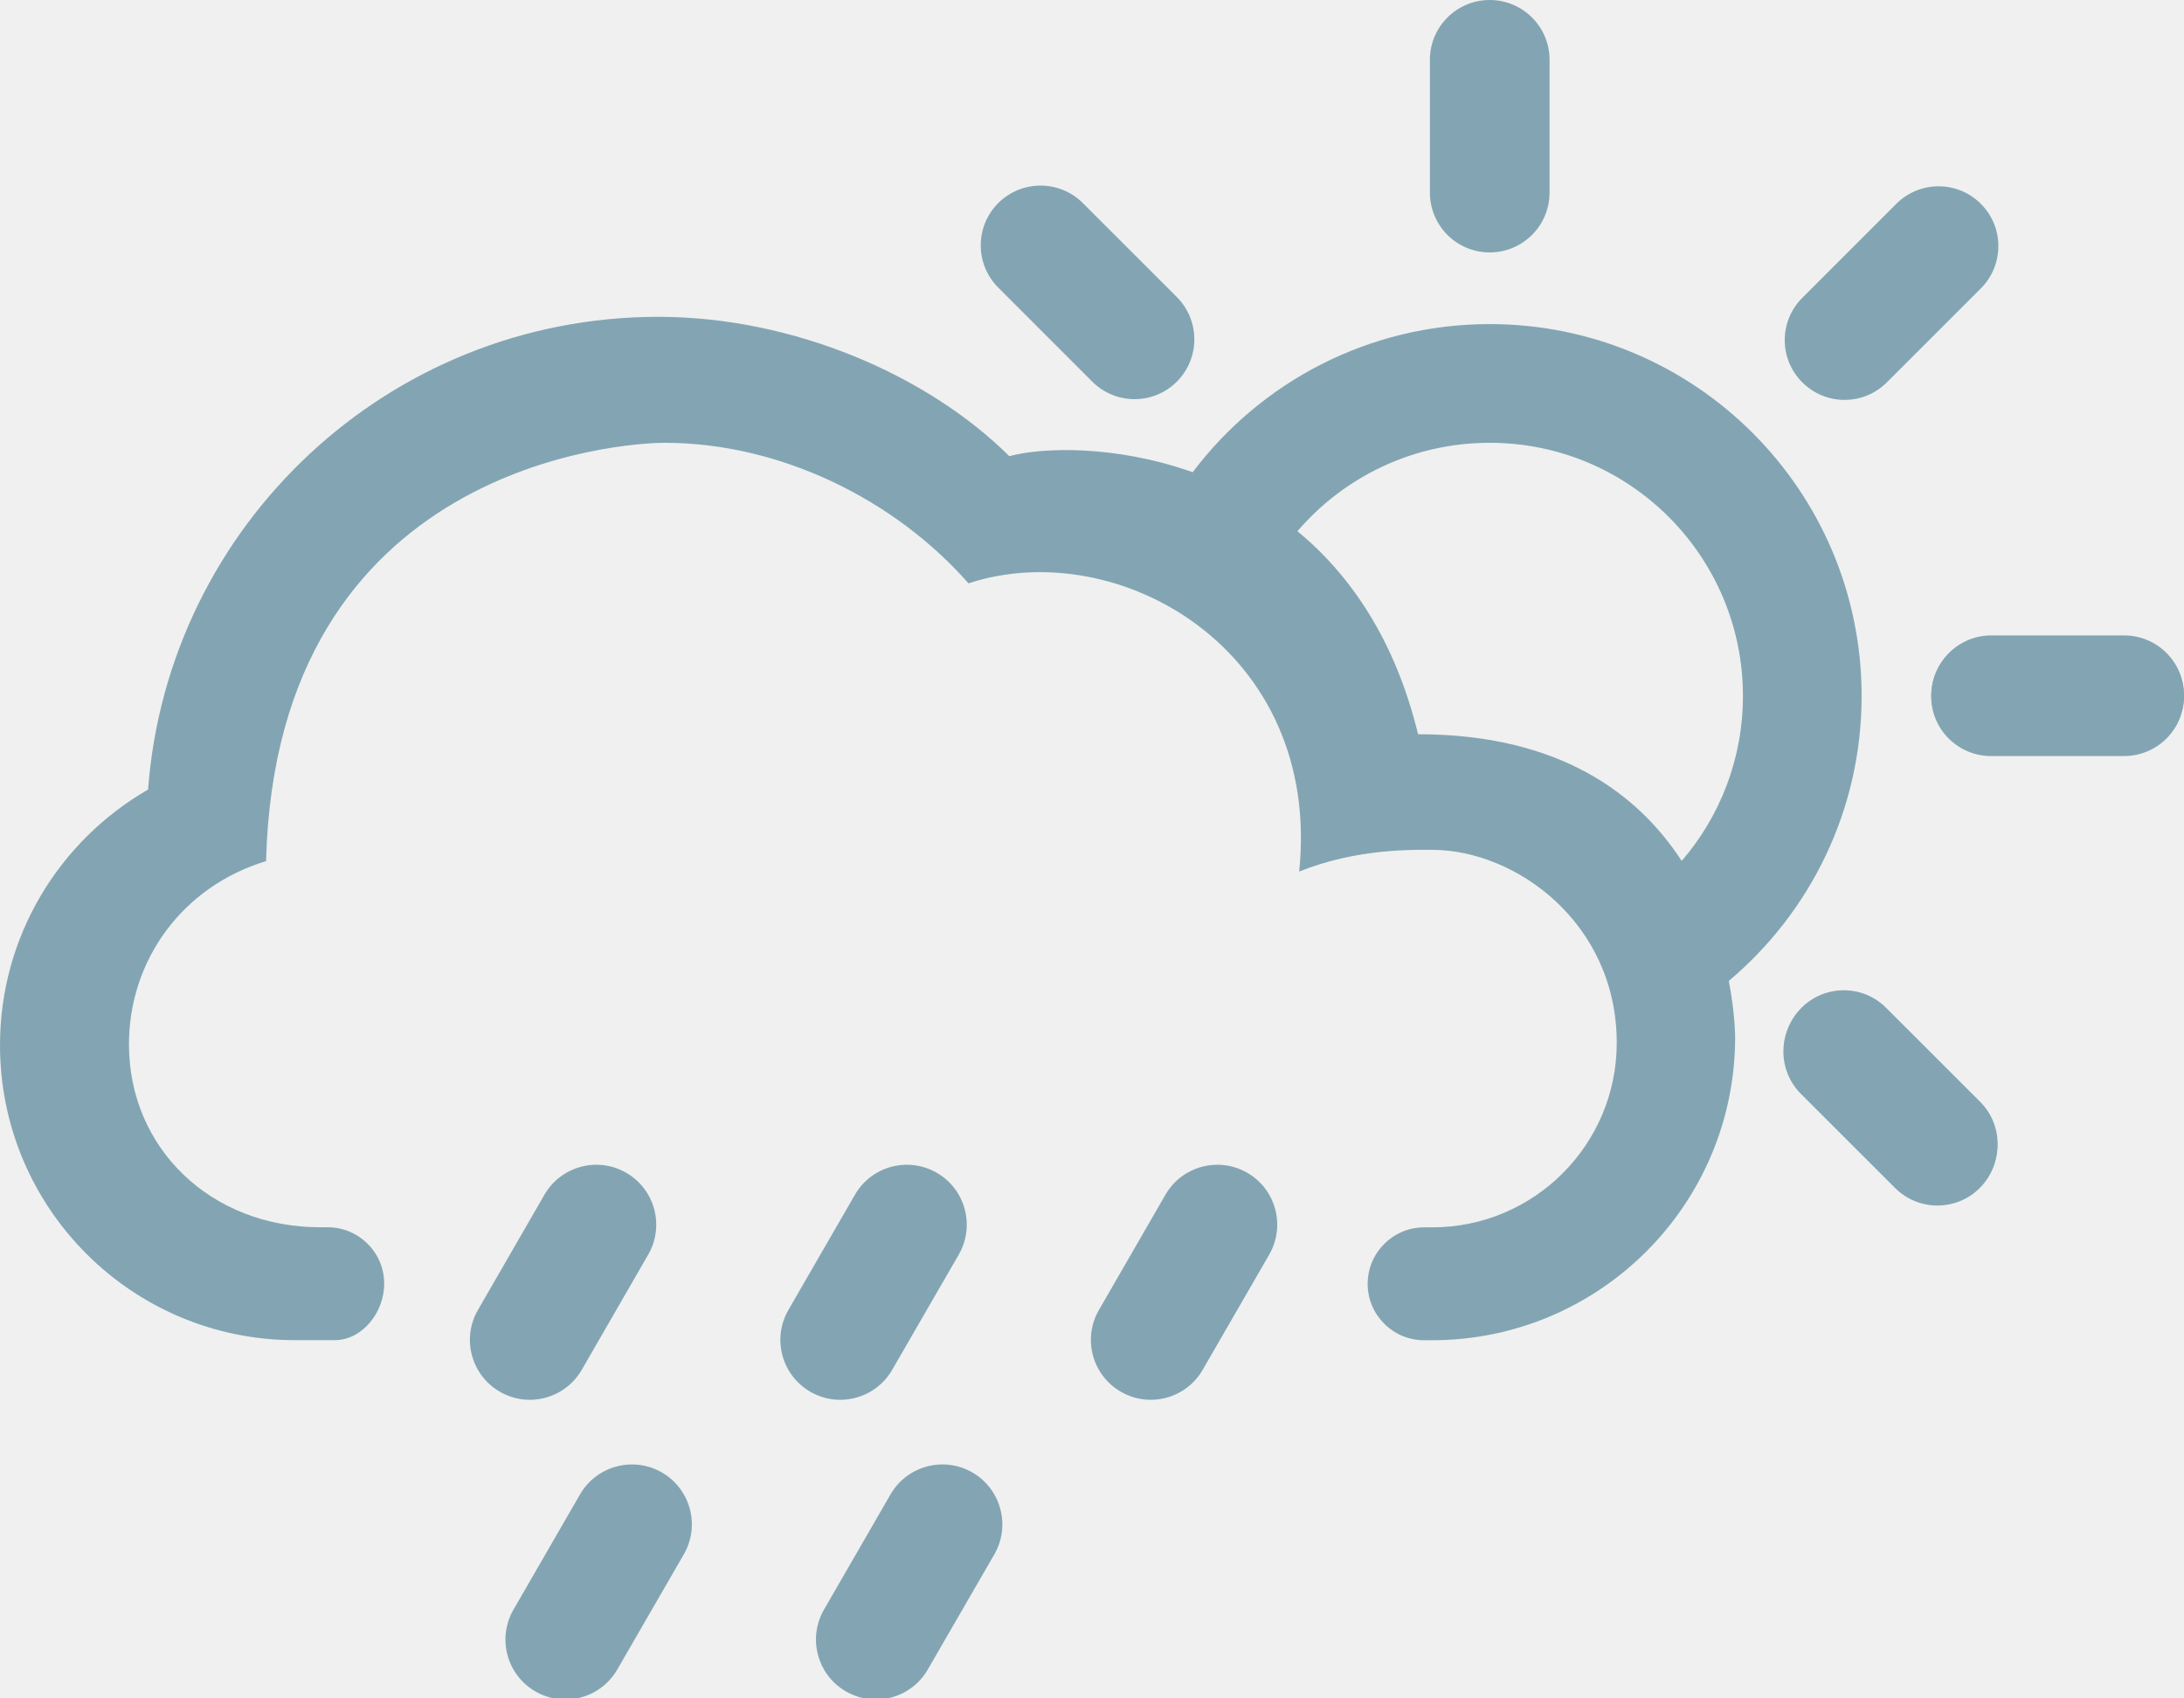
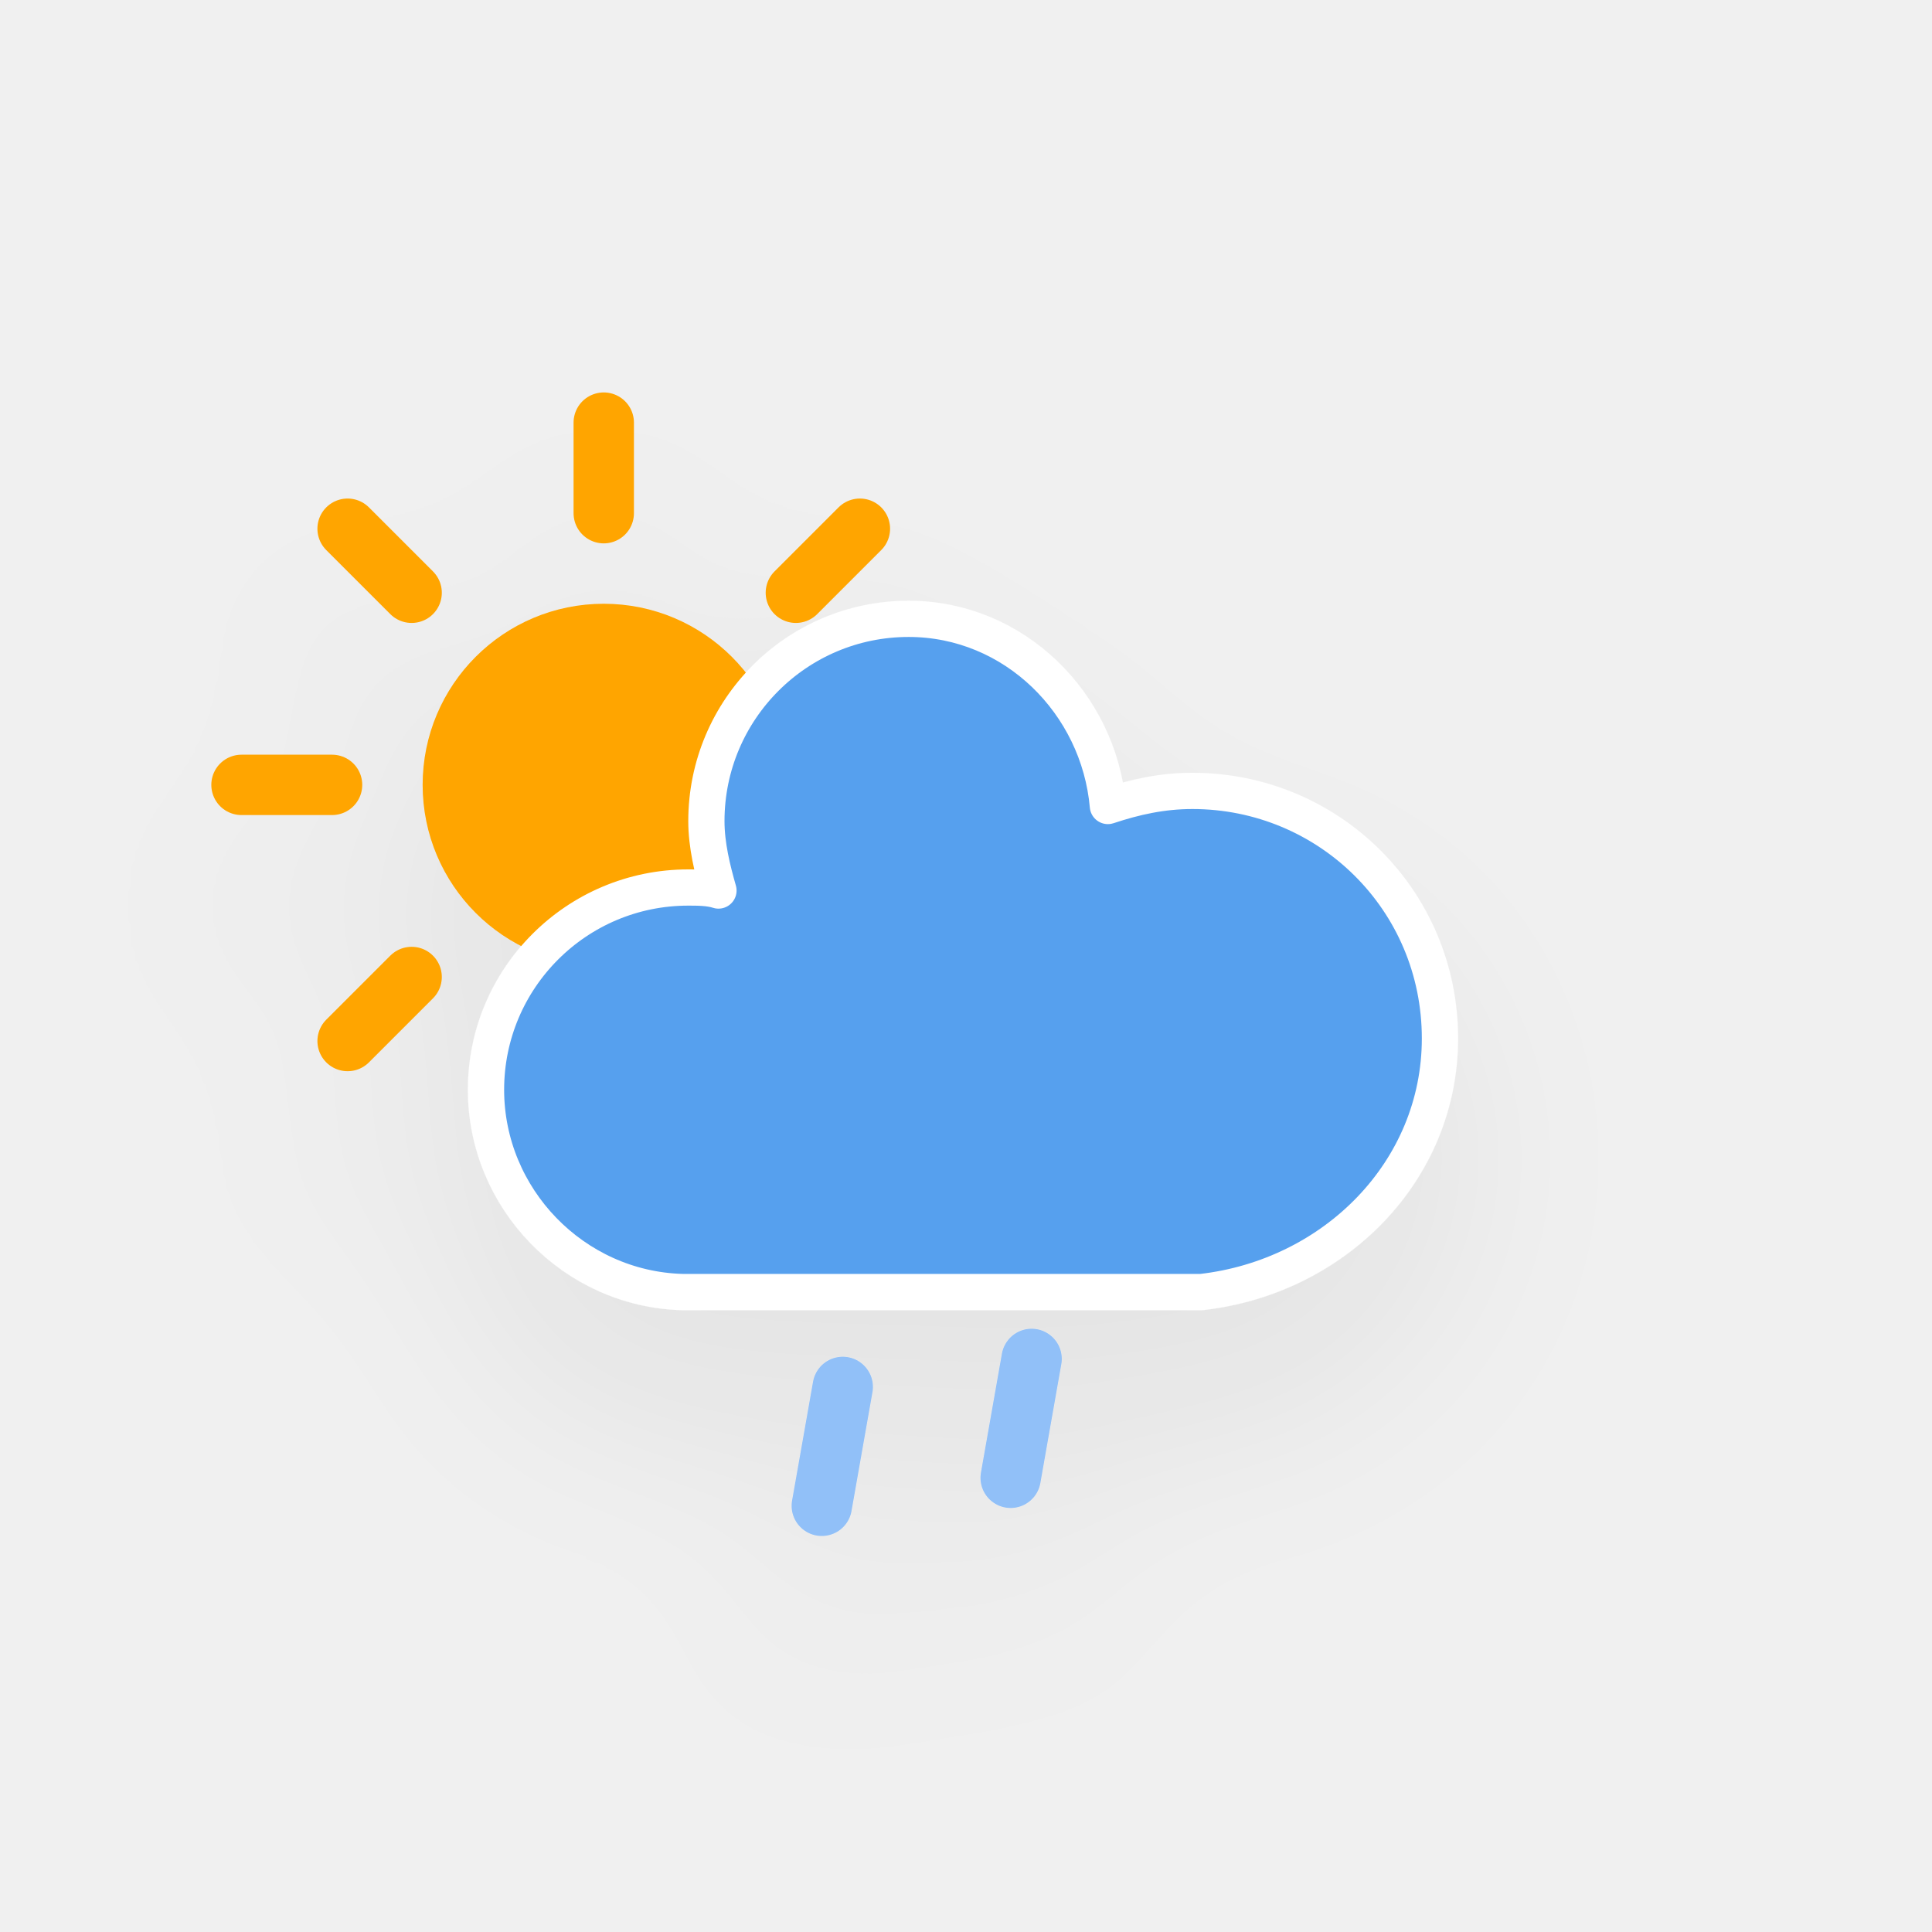
- <svg xmlns="http://www.w3.org/2000/svg" version="1.1" id="Layer_1" x="0px" y="0px" width="54.428px" height="42.309px" viewBox="0 0 54.428 42.309" style="enable-background:new 0 0 54.428 42.309;" xml:space="preserve">
-   <g id="_x31_1">
-     <path style="fill:#83A5B3;" d="M38.617,1.49c0-0.824-0.669-1.49-1.492-1.49c-0.822,0-1.49,0.666-1.49,1.49v3.312   c0,0.823,0.668,1.49,1.49,1.49c0.823,0,1.492-0.667,1.492-1.49V1.49z" />
-     <path style="fill:#83A5B3;" d="M26.985,5.061c-0.581-0.58-1.524-0.58-2.107,0c-0.582,0.583-0.582,1.526,0,2.108l2.342,2.343   c0.582,0.583,1.527,0.583,2.109,0c0.581-0.583,0.581-1.525-0.001-2.108L26.985,5.061z" />
-     <path style="fill:#83A5B3;" d="M47.238,29.568c0.58,0.584,1.525,0.584,2.108,0.001s0.583-1.526,0-2.108l-2.343-2.342   c-0.582-0.582-1.525-0.582-2.107,0s-0.582,1.525,0,2.107L47.238,29.568z" />
-     <path style="fill:#83A5B3;" d="M52.936,18.82c0.824,0,1.492-0.668,1.492-1.491s-0.668-1.491-1.492-1.491h-3.311   c-0.822,0-1.492,0.668-1.492,1.491s0.67,1.491,1.492,1.49L52.936,18.82z" />
-     <path style="fill:#83A5B3;" d="M49.365,7.189c0.581-0.582,0.584-1.527,0-2.108c-0.58-0.583-1.525-0.583-2.108,0l-2.341,2.342   c-0.584,0.582-0.584,1.526,0,2.108c0.582,0.582,1.524,0.582,2.106,0L49.365,7.189z" />
-     <path style="fill:#83A5B3;" d="M46.394,17.348c0-5.119-4.148-9.27-9.269-9.27c-3.025,0-5.711,1.45-7.402,3.692   c-1.902-0.676-3.727-0.627-4.57-0.4c-2.012-2.002-5.361-3.473-8.748-3.473c-6.717,0-12.22,5.191-12.715,11.783   C1.485,20.951,0,23.326,0,26.052c0,4.062,3.291,7.352,7.349,7.352H8.34c0.687,0,1.235-0.69,1.235-1.408   c0-0.777-0.632-1.406-1.407-1.406H7.985c-2.745,0-4.771-1.985-4.771-4.557c0-2.1,1.333-3.939,3.417-4.569   c0.249-9.921,8.963-10.427,9.932-10.427c2.879,0,5.736,1.412,7.573,3.503c3.716-1.222,8.811,1.645,8.241,7.185   c1.449-0.589,2.901-0.542,3.316-0.542c2.08,0,4.598,1.821,4.598,4.811c0,2.539-2.061,4.598-4.598,4.598h-0.202   c-0.776,0-1.407,0.632-1.407,1.408s0.631,1.406,1.407,1.406h0.196c4.173,0,7.555-3.383,7.555-7.555c0,0,0.002-0.572-0.158-1.401   C45.107,22.746,46.394,20.197,46.394,17.348z M41.91,21.459c-1.078-1.66-3.033-3.158-6.57-3.158   c-0.574-2.363-1.696-3.979-3.006-5.061c1.158-1.349,2.875-2.203,4.791-2.203c3.484,0,6.311,2.825,6.311,6.312   C43.436,18.918,42.861,20.354,41.91,21.459z" />
-     <path style="fill:#83A5B3;" d="M46.994,25.154c-0.584-0.582-1.528-0.582-2.113,0c-0.582,0.583-0.582,1.529,0,2.111l2.346,2.345   c0.583,0.584,1.528,0.584,2.112,0.001c0.581-0.583,0.581-1.529,0-2.111L46.994,25.154z" />
-     <path style="fill:#83A5B3;" d="M52.934,15.86h-3.315c-0.824,0-1.492,0.669-1.492,1.493c0,0.825,0.668,1.492,1.492,1.492h3.315   c0.826,0,1.494-0.667,1.494-1.492C54.428,16.529,53.76,15.86,52.934,15.86z" />
-     <path style="fill:#83A5B3;" d="M16.154,31.272c0.413-0.715,0.167-1.628-0.547-2.04c-0.713-0.412-1.627-0.167-2.039,0.547   l-1.657,2.872c-0.413,0.714-0.167,1.626,0.547,2.039s1.627,0.167,2.04-0.546L16.154,31.272z" />
-     <path style="fill:#83A5B3;" d="M23.893,31.272c0.412-0.715,0.167-1.628-0.547-2.04c-0.715-0.412-1.628-0.167-2.04,0.547   l-1.658,2.872c-0.412,0.714-0.167,1.626,0.546,2.039c0.714,0.413,1.628,0.167,2.04-0.546L23.893,31.272z" />
-     <path style="fill:#83A5B3;" d="M17.042,38.742c0.412-0.715,0.167-1.627-0.547-2.041c-0.714-0.411-1.627-0.166-2.04,0.547   l-1.658,2.872c-0.413,0.715-0.168,1.628,0.546,2.04c0.715,0.412,1.627,0.168,2.04-0.546L17.042,38.742z" />
-     <path style="fill:#83A5B3;" d="M31.63,31.272c0.412-0.715,0.168-1.628-0.546-2.04s-1.627-0.167-2.04,0.547l-1.657,2.872   c-0.413,0.714-0.168,1.626,0.546,2.039s1.627,0.167,2.039-0.546L31.63,31.272z" />
-     <path style="fill:#83A5B3;" d="M24.781,38.742c0.411-0.715,0.165-1.627-0.548-2.041c-0.715-0.411-1.628-0.166-2.04,0.547   l-1.658,2.872c-0.412,0.715-0.167,1.628,0.548,2.04c0.714,0.412,1.628,0.168,2.038-0.546L24.781,38.742z" />
+ <svg xmlns="http://www.w3.org/2000/svg" version="1.1" width="64" height="64" viewbox="0 0 64 64">
+   <defs>
+     <filter id="blur" width="200%" height="200%">
+       <feGaussianBlur in="SourceAlpha" stdDeviation="3" />
+       <feOffset dx="0" dy="4" result="offsetblur" />
+       <feComponentTransfer>
+         <feFuncA type="linear" slope="0.05" />
+       </feComponentTransfer>
+       <feMerge>
+         <feMergeNode />
+         <feMergeNode in="SourceGraphic" />
+       </feMerge>
+     </filter>
+     <style type="text/css">
+ /*
+ ** SUN
+ */
+ @keyframes am-weather-sun {
+   0% {
+     -webkit-transform: rotate(0deg);
+        -moz-transform: rotate(0deg);
+         -ms-transform: rotate(0deg);
+             transform: rotate(0deg);
+   }
+ 
+   100% {
+     -webkit-transform: rotate(360deg);
+        -moz-transform: rotate(360deg);
+         -ms-transform: rotate(360deg);
+             transform: rotate(360deg);
+   }
+ }
+ 
+ .am-weather-sun {
+   -webkit-animation-name: am-weather-sun;
+      -moz-animation-name: am-weather-sun;
+       -ms-animation-name: am-weather-sun;
+           animation-name: am-weather-sun;
+   -webkit-animation-duration: 9s;
+      -moz-animation-duration: 9s;
+       -ms-animation-duration: 9s;
+           animation-duration: 9s;
+   -webkit-animation-timing-function: linear;
+      -moz-animation-timing-function: linear;
+       -ms-animation-timing-function: linear;
+           animation-timing-function: linear;
+   -webkit-animation-iteration-count: infinite;
+      -moz-animation-iteration-count: infinite;
+       -ms-animation-iteration-count: infinite;
+           animation-iteration-count: infinite;
+ }
+ 
+ /*
+ ** RAIN
+ */
+ @keyframes am-weather-rain {
+   0% {
+     stroke-dashoffset: 0;
+   }
+ 
+   100% {
+     stroke-dashoffset: -100;
+   }
+ }
+ 
+ .am-weather-rain-1 {
+   -webkit-animation-name: am-weather-rain;
+      -moz-animation-name: am-weather-rain;
+       -ms-animation-name: am-weather-rain;
+           animation-name: am-weather-rain;
+   -webkit-animation-duration: 8s;
+      -moz-animation-duration: 8s;
+       -ms-animation-duration: 8s;
+           animation-duration: 8s;
+   -webkit-animation-timing-function: linear;
+      -moz-animation-timing-function: linear;
+       -ms-animation-timing-function: linear;
+           animation-timing-function: linear;
+   -webkit-animation-iteration-count: infinite;
+      -moz-animation-iteration-count: infinite;
+       -ms-animation-iteration-count: infinite;
+           animation-iteration-count: infinite;
+ }
+ 
+ .am-weather-rain-2 {
+   -webkit-animation-name: am-weather-rain;
+      -moz-animation-name: am-weather-rain;
+       -ms-animation-name: am-weather-rain;
+           animation-name: am-weather-rain;
+   -webkit-animation-delay: 0.25s;
+      -moz-animation-delay: 0.25s;
+       -ms-animation-delay: 0.25s;
+           animation-delay: 0.25s;
+   -webkit-animation-duration: 8s;
+      -moz-animation-duration: 8s;
+       -ms-animation-duration: 8s;
+           animation-duration: 8s;
+   -webkit-animation-timing-function: linear;
+      -moz-animation-timing-function: linear;
+       -ms-animation-timing-function: linear;
+           animation-timing-function: linear;
+   -webkit-animation-iteration-count: infinite;
+      -moz-animation-iteration-count: infinite;
+       -ms-animation-iteration-count: infinite;
+           animation-iteration-count: infinite;
+ }
+         </style>
+   </defs>
+   <g filter="url(#blur)" id="rainy-3">
+     <g transform="translate(20,10)">
+       <g transform="translate(0,16)">
+         <g class="am-weather-sun">
+           <g>
+             <line fifll="none" stroke="orange" stroke-linecap="round" stroke-width="2" transform="translate(0,9)" x1="0" x2="0" y1="0" y2="3" />
+           </g>
+           <g transform="rotate(45)">
+             <line fill="none" stroke="orange" stroke-linecap="round" stroke-width="2" transform="translate(0,9)" x1="0" x2="0" y1="0" y2="3" />
+           </g>
+           <g transform="rotate(90)">
+             <line fill="none" stroke="orange" stroke-linecap="round" stroke-width="2" transform="translate(0,9)" x1="0" x2="0" y1="0" y2="3" />
+           </g>
+           <g transform="rotate(135)">
+             <line fill="none" stroke="orange" stroke-linecap="round" stroke-width="2" transform="translate(0,9)" x1="0" x2="0" y1="0" y2="3" />
+           </g>
+           <g transform="rotate(180)">
+             <line fill="none" stroke="orange" stroke-linecap="round" stroke-width="2" transform="translate(0,9)" x1="0" x2="0" y1="0" y2="3" />
+           </g>
+           <g transform="rotate(225)">
+             <line fill="none" stroke="orange" stroke-linecap="round" stroke-width="2" transform="translate(0,9)" x1="0" x2="0" y1="0" y2="3" />
+           </g>
+           <g transform="rotate(270)">
+             <line fill="none" stroke="orange" stroke-linecap="round" stroke-width="2" transform="translate(0,9)" x1="0" x2="0" y1="0" y2="3" />
+           </g>
+           <g transform="rotate(315)">
+             <line fill="none" stroke="orange" stroke-linecap="round" stroke-width="2" transform="translate(0,9)" x1="0" x2="0" y1="0" y2="3" />
+           </g>
+         </g>
+         <circle cx="0" cy="0" fill="orange" r="5" stroke="orange" stroke-width="2" />
+       </g>
+       <g>
+         <path d="M47.7,35.4c0-4.6-3.7-8.2-8.2-8.2c-1,0-1.9,0.2-2.8,0.5c-0.3-3.4-3.1-6.2-6.6-6.2c-3.7,0-6.7,3-6.7,6.7c0,0.8,0.2,1.6,0.4,2.3    c-0.3-0.1-0.7-0.1-1-0.1c-3.7,0-6.7,3-6.7,6.7c0,3.6,2.9,6.6,6.5,6.7l17.2,0C44.2,43.3,47.7,39.8,47.7,35.4z" fill="#57A0EE" stroke="white" stroke-linejoin="round" stroke-width="1.2" transform="translate(-20,-11)" />
+       </g>
+     </g>
+     <g transform="translate(34,46), rotate(10)">
+       <line class="am-weather-rain-1" fill="none" stroke="#91C0F8" stroke-dasharray="4,7" stroke-linecap="round" stroke-width="2" transform="translate(-6,1)" x1="0" x2="0" y1="0" y2="8" />
+       <line class="am-weather-rain-2" fill="none" stroke="#91C0F8" stroke-dasharray="4,7" stroke-linecap="round" stroke-width="2" transform="translate(0,-1)" x1="0" x2="0" y1="0" y2="8" />
+     </g>
  </g>
</svg>
